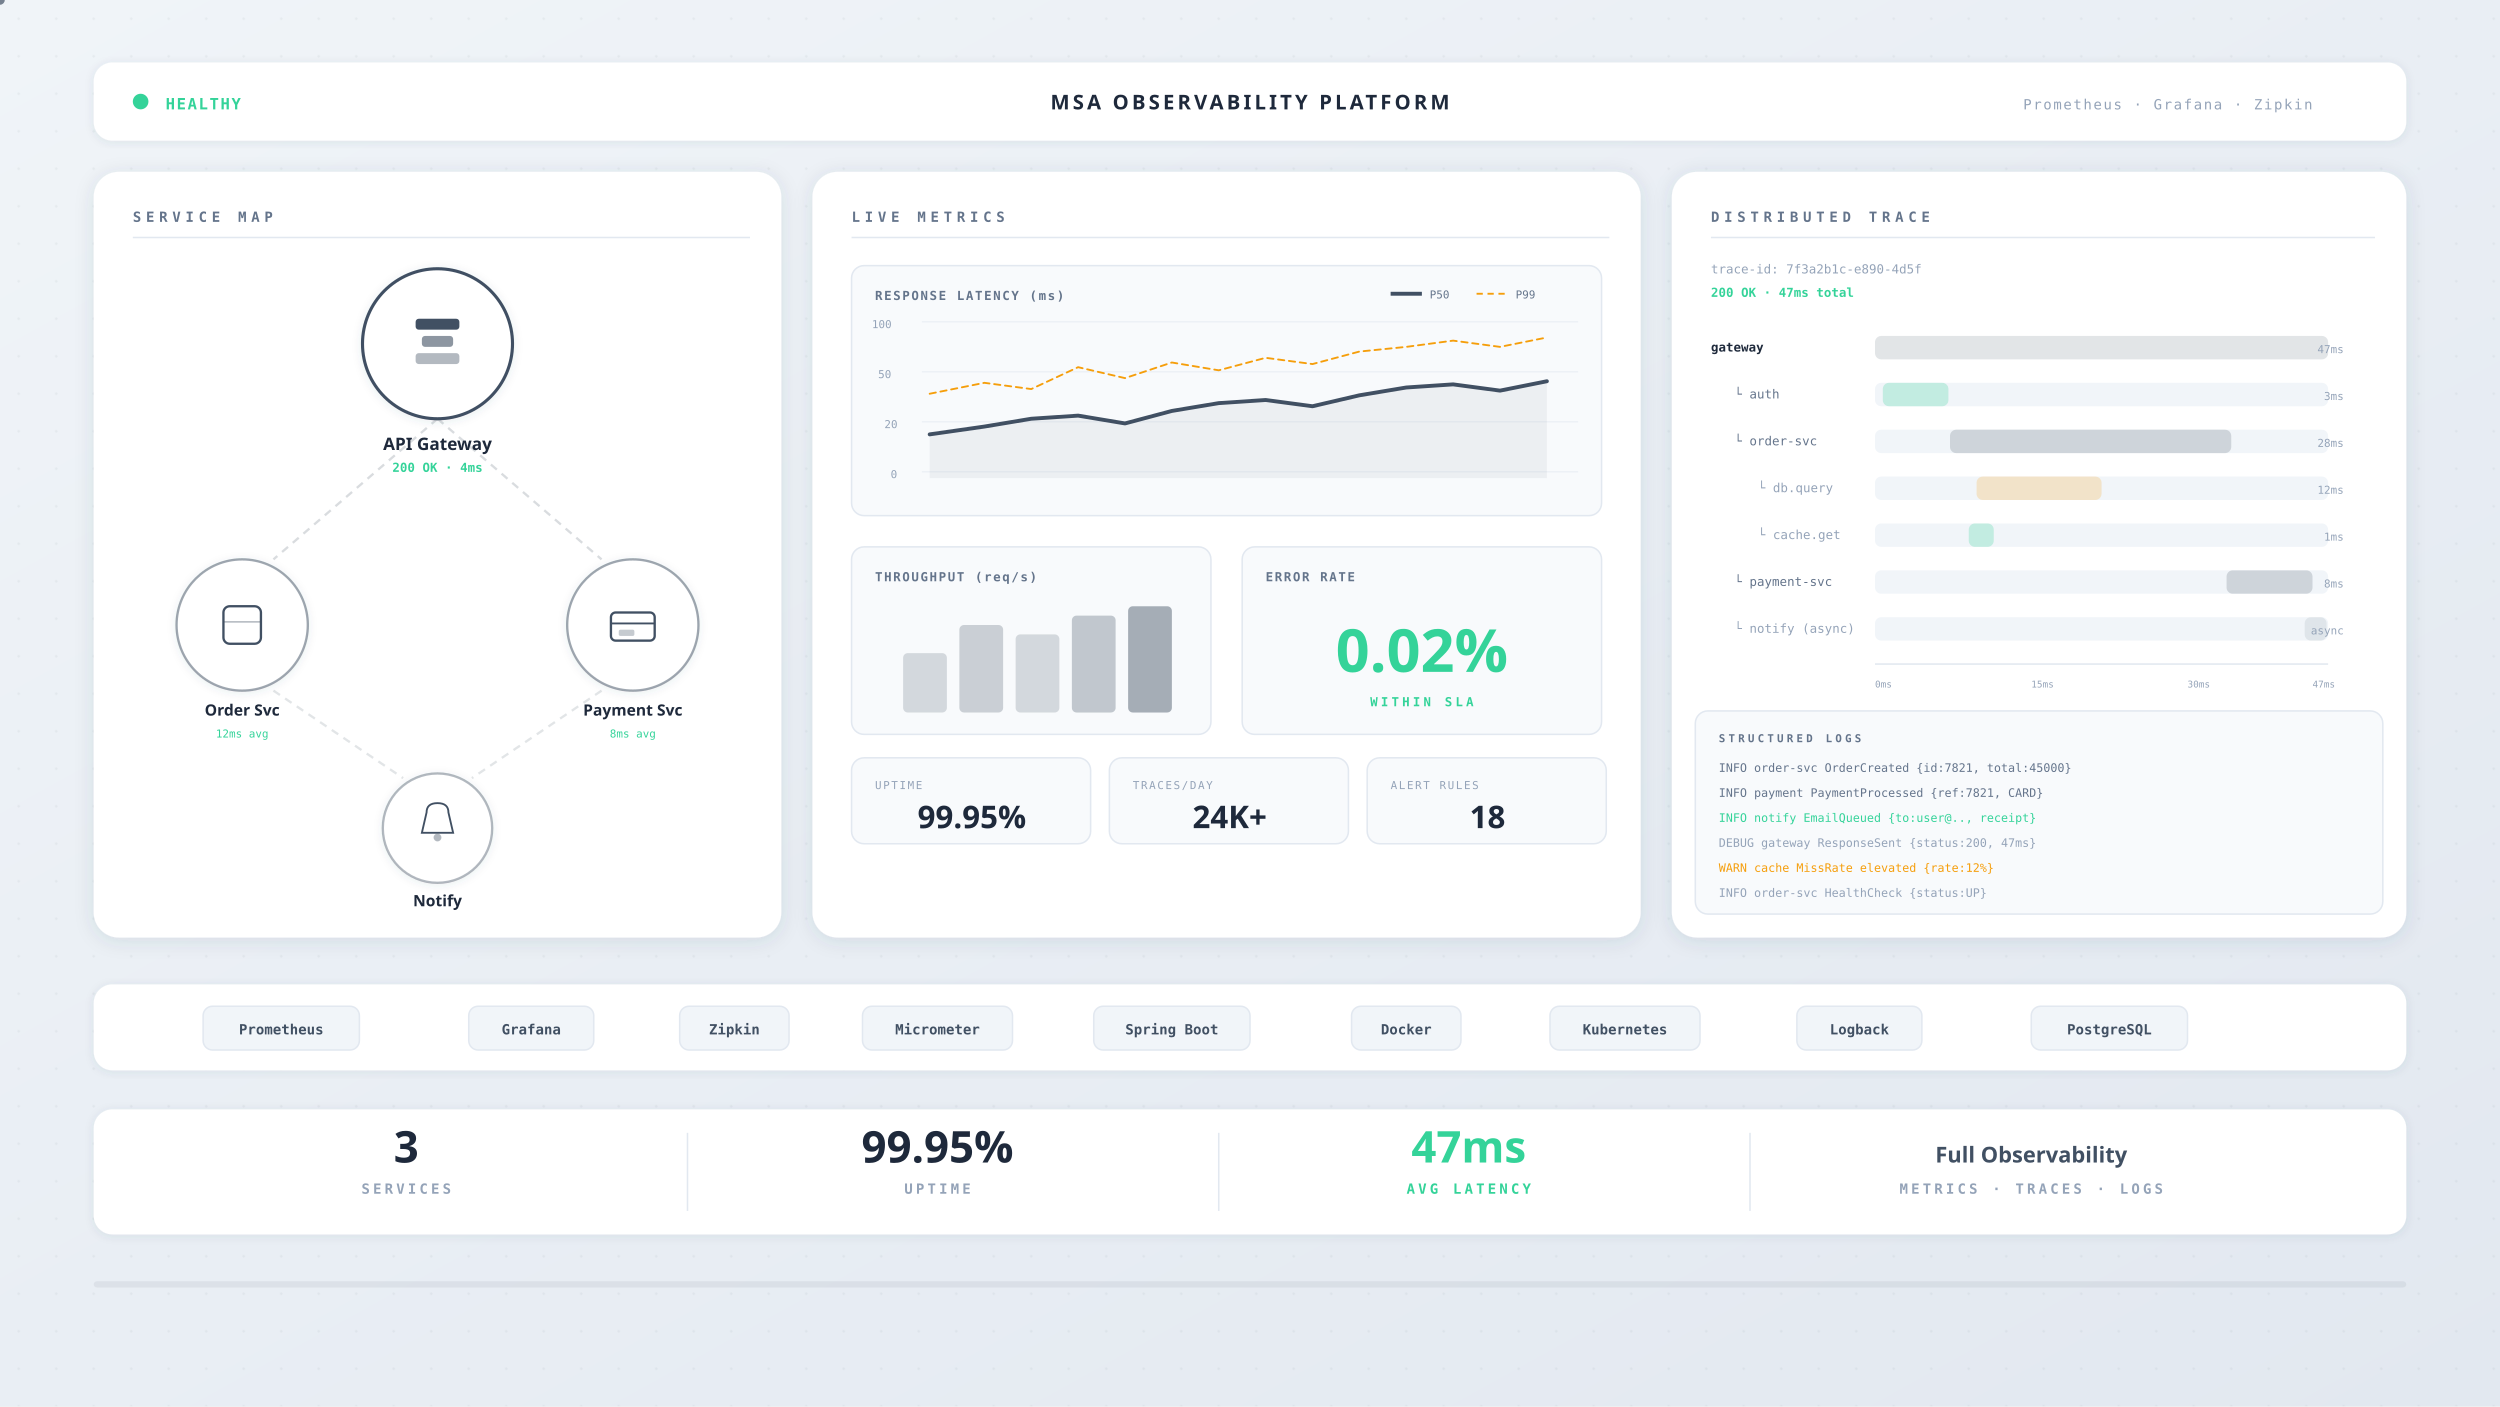
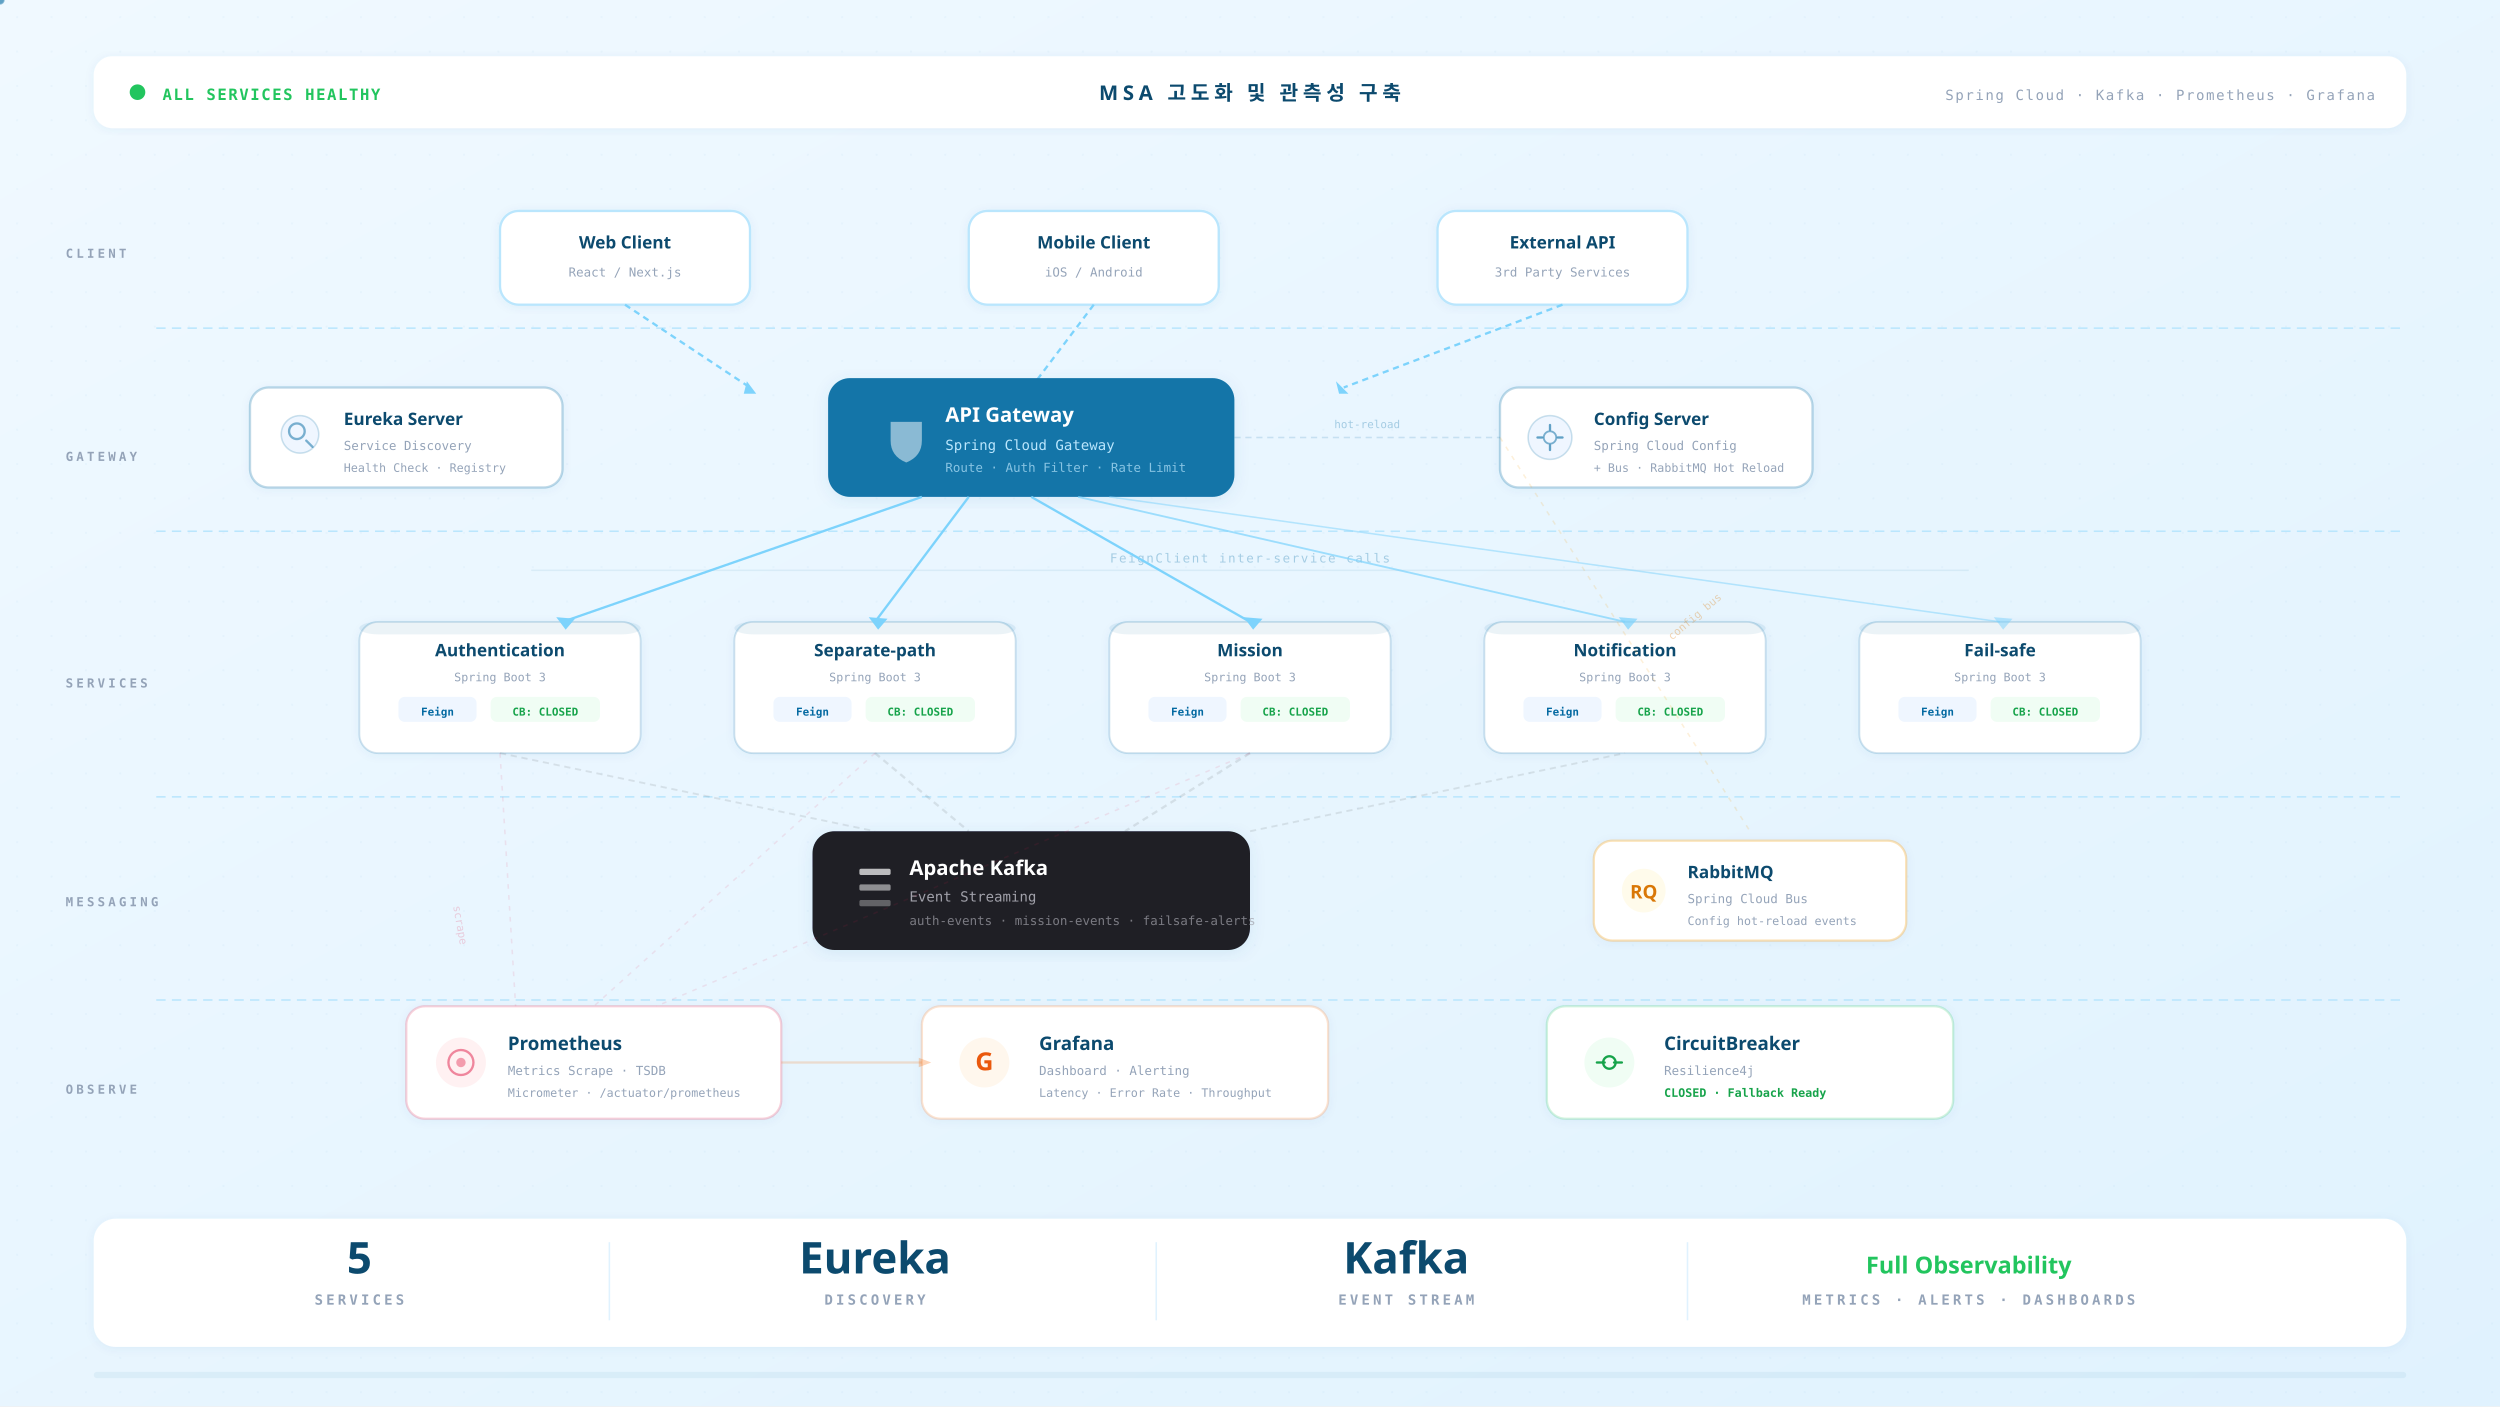
<svg xmlns="http://www.w3.org/2000/svg" width="1600" height="900" viewBox="0 0 1600 900" fill="none">
  <defs>
    <linearGradient id="bg" x1="0%" y1="0%" x2="100%" y2="100%">
-       <stop offset="0%" stop-color="#f0f4f8" />
-       <stop offset="100%" stop-color="#e2e8f0" />
+       <stop offset="0%" stop-color="#f0f9ff" />
+       <stop offset="100%" stop-color="#e0f2fe" />
    </linearGradient>
-     <filter id="shadow">
-       <feDropShadow dx="0" dy="2" stdDeviation="6" flood-color="#415063" flood-opacity="0.12" />
+     <filter id="card">
+       <feDropShadow dx="0" dy="2" stdDeviation="5" flood-color="#0369a1" flood-opacity="0.09" />
    </filter>
-     <filter id="shadowSm">
-       <feDropShadow dx="0" dy="1" stdDeviation="3" flood-color="#415063" flood-opacity="0.1" />
+     <filter id="cardSm">
+       <feDropShadow dx="0" dy="1" stdDeviation="3" flood-color="#0369a1" flood-opacity="0.07" />
    </filter>
  </defs>
  <rect width="1600" height="900" fill="url(#bg)" />
-   <pattern id="dots" width="24" height="24" patternUnits="userSpaceOnUse">
-     <circle cx="12" cy="12" r="0.8" fill="#415063" fill-opacity="0.06" />
+   <pattern id="dots" width="22" height="22" patternUnits="userSpaceOnUse">
+     <circle cx="11" cy="11" r="0.6" fill="#0369a1" fill-opacity="0.05" />
  </pattern>
  <rect width="1600" height="900" fill="url(#dots)" />
-   <rect x="60" y="40" width="1480" height="50" rx="12" fill="#ffffff" filter="url(#shadowSm)" />
-   <circle cx="90" cy="65" r="5" fill="#34d399" />
-   <text x="106" y="70" fill="#34d399" font-family="monospace" font-size="10" font-weight="600" letter-spacing="1">HEALTHY</text>
-   <text x="800" y="70" text-anchor="middle" fill="#1e293b" font-family="system-ui,sans-serif" font-size="13" font-weight="700" letter-spacing="2">MSA OBSERVABILITY PLATFORM</text>
-   <text x="1480" y="70" text-anchor="end" fill="#94a3b8" font-family="monospace" font-size="9" letter-spacing="1">Prometheus · Grafana · Zipkin</text>
-   <rect x="60" y="110" width="440" height="490" rx="16" fill="#ffffff" filter="url(#shadow)" />
-   <text x="85" y="142" fill="#64748b" font-family="monospace" font-size="9" font-weight="600" letter-spacing="3">SERVICE MAP</text>
-   <line x1="85" y1="152" x2="480" y2="152" stroke="#e2e8f0" stroke-width="1" />
-   <g transform="translate(280,220)">
-     <circle r="48" fill="#ffffff" stroke="#415063" stroke-width="2" filter="url(#shadowSm)" />
-     <rect x="-14" y="-16" width="28" height="7" rx="2" fill="#415063" />
-     <rect x="-10" y="-5" width="20" height="7" rx="2" fill="#415063" fill-opacity="0.6" />
-     <rect x="-14" y="6" width="28" height="7" rx="2" fill="#415063" fill-opacity="0.4" />
-     <text y="68" text-anchor="middle" fill="#1e293b" font-family="system-ui,sans-serif" font-size="11" font-weight="700">API Gateway</text>
-     <text y="82" text-anchor="middle" fill="#34d399" font-family="monospace" font-size="8" font-weight="600">200 OK · 4ms</text>
-   </g>
-   <g transform="translate(155,400)">
-     <circle r="42" fill="#ffffff" stroke="#415063" stroke-width="1.5" stroke-opacity="0.5" filter="url(#shadowSm)" />
-     <rect x="-12" y="-12" width="24" height="24" rx="4" fill="none" stroke="#415063" stroke-width="1.5" />
-     <line x1="-12" y1="-2" x2="12" y2="-2" stroke="#415063" stroke-width="1" stroke-opacity="0.4" />
-     <text y="58" text-anchor="middle" fill="#1e293b" font-family="system-ui,sans-serif" font-size="10" font-weight="600">Order Svc</text>
-     <text y="72" text-anchor="middle" fill="#34d399" font-family="monospace" font-size="7">12ms avg</text>
-   </g>
-   <g transform="translate(405,400)">
-     <circle r="42" fill="#ffffff" stroke="#415063" stroke-width="1.5" stroke-opacity="0.5" filter="url(#shadowSm)" />
-     <rect x="-14" y="-8" width="28" height="18" rx="3" fill="none" stroke="#415063" stroke-width="1.5" />
-     <line x1="-14" y1="-1" x2="14" y2="-1" stroke="#415063" stroke-width="1.2" />
-     <rect x="-9" y="3" width="10" height="4" rx="1" fill="#415063" fill-opacity="0.3" />
-     <text y="58" text-anchor="middle" fill="#1e293b" font-family="system-ui,sans-serif" font-size="10" font-weight="600">Payment Svc</text>
-     <text y="72" text-anchor="middle" fill="#34d399" font-family="monospace" font-size="7">8ms avg</text>
-   </g>
-   <g transform="translate(280,530)">
-     <circle r="35" fill="#ffffff" stroke="#415063" stroke-width="1.5" stroke-opacity="0.4" filter="url(#shadowSm)" />
-     <path d="M -7 -10 Q -7 -16 0 -16 Q 7 -16 7 -10 L 10 3 L -10 3 Z" fill="none" stroke="#415063" stroke-width="1.2" />
-     <circle cx="0" cy="6" r="2.5" fill="#415063" fill-opacity="0.4" />
-     <text y="50" text-anchor="middle" fill="#1e293b" font-family="system-ui,sans-serif" font-size="10" font-weight="600">Notify</text>
-   </g>
-   <line x1="280" y1="268" x2="175" y2="358" stroke="#415063" stroke-opacity="0.2" stroke-width="1.5" stroke-dasharray="5 4" />
-   <line x1="280" y1="268" x2="385" y2="358" stroke="#415063" stroke-opacity="0.2" stroke-width="1.5" stroke-dasharray="5 4" />
-   <line x1="175" y1="442" x2="258" y2="498" stroke="#415063" stroke-opacity="0.15" stroke-width="1.5" stroke-dasharray="5 4" />
-   <line x1="385" y1="442" x2="302" y2="498" stroke="#415063" stroke-opacity="0.15" stroke-width="1.5" stroke-dasharray="5 4" />
-   <circle r="3" fill="#415063" opacity="0.5">
-     <animateMotion dur="2s" repeatCount="indefinite" path="M 280 268 L 175 358" />
+   <rect x="60" y="36" width="1480" height="46" rx="12" fill="#ffffff" filter="url(#cardSm)" />
+   <circle cx="88" cy="59" r="5" fill="#22c55e" />
+   <animate attributeName="r" values="5;6;5" dur="2s" repeatCount="indefinite" />
+   <text x="104" y="64" fill="#22c55e" font-family="monospace" font-size="10" font-weight="600" letter-spacing="1">ALL SERVICES HEALTHY</text>
+   <text x="800" y="64" text-anchor="middle" fill="#0c4a6e" font-family="system-ui,sans-serif" font-size="13" font-weight="800" letter-spacing="3">MSA 고도화 및 관측성 구축</text>
+   <text x="1520" y="64" text-anchor="end" fill="#94a3b8" font-family="monospace" font-size="9" letter-spacing="1">Spring Cloud · Kafka · Prometheus · Grafana</text>
+   <text x="42" y="165" fill="#94a3b8" font-family="monospace" font-size="8" font-weight="600" letter-spacing="2" writing-mode="horizontal-tb">CLIENT</text>
+   <text x="42" y="295" fill="#94a3b8" font-family="monospace" font-size="8" font-weight="600" letter-spacing="2">GATEWAY</text>
+   <text x="42" y="440" fill="#94a3b8" font-family="monospace" font-size="8" font-weight="600" letter-spacing="2">SERVICES</text>
+   <text x="42" y="580" fill="#94a3b8" font-family="monospace" font-size="8" font-weight="600" letter-spacing="2">MESSAGING</text>
+   <text x="42" y="700" fill="#94a3b8" font-family="monospace" font-size="8" font-weight="600" letter-spacing="2">OBSERVE</text>
+   <line x1="100" y1="210" x2="1540" y2="210" stroke="#bae6fd" stroke-width="1" stroke-dasharray="6 4" />
+   <line x1="100" y1="340" x2="1540" y2="340" stroke="#bae6fd" stroke-width="1" stroke-dasharray="6 4" />
+   <line x1="100" y1="510" x2="1540" y2="510" stroke="#bae6fd" stroke-width="1" stroke-dasharray="6 4" />
+   <line x1="100" y1="640" x2="1540" y2="640" stroke="#bae6fd" stroke-width="1" stroke-dasharray="6 4" />
+   <g transform="translate(400,165)">
+     <rect x="-80" y="-30" width="160" height="60" rx="12" fill="#ffffff" stroke="#bae6fd" stroke-width="1.5" filter="url(#cardSm)" />
+     <text text-anchor="middle" y="-6" fill="#0c4a6e" font-family="system-ui,sans-serif" font-size="11" font-weight="700">Web Client</text>
+     <text text-anchor="middle" y="12" fill="#94a3b8" font-family="monospace" font-size="8">React / Next.js</text>
+   </g>
+   <g transform="translate(700,165)">
+     <rect x="-80" y="-30" width="160" height="60" rx="12" fill="#ffffff" stroke="#bae6fd" stroke-width="1.5" filter="url(#cardSm)" />
+     <text text-anchor="middle" y="-6" fill="#0c4a6e" font-family="system-ui,sans-serif" font-size="11" font-weight="700">Mobile Client</text>
+     <text text-anchor="middle" y="12" fill="#94a3b8" font-family="monospace" font-size="8">iOS / Android</text>
+   </g>
+   <g transform="translate(1000,165)">
+     <rect x="-80" y="-30" width="160" height="60" rx="12" fill="#ffffff" stroke="#bae6fd" stroke-width="1.5" filter="url(#cardSm)" />
+     <text text-anchor="middle" y="-6" fill="#0c4a6e" font-family="system-ui,sans-serif" font-size="11" font-weight="700">External API</text>
+     <text text-anchor="middle" y="12" fill="#94a3b8" font-family="monospace" font-size="8">3rd Party Services</text>
+   </g>
+   <line x1="400" y1="195" x2="480" y2="248" stroke="#7dd3fc" stroke-width="1.5" stroke-dasharray="4 3" />
+   <polygon points="478,244 484,252 476,252" fill="#7dd3fc" />
+   <line x1="700" y1="195" x2="660" y2="248" stroke="#7dd3fc" stroke-width="1.5" stroke-dasharray="4 3" />
+   <polygon points="656,244 662,252 654,252" fill="#7dd3fc" />
+   <line x1="1000" y1="195" x2="860" y2="248" stroke="#7dd3fc" stroke-width="1.5" stroke-dasharray="4 3" />
+   <polygon points="855,244 863,252 857,252" fill="#7dd3fc" />
+   <g transform="translate(660,280)">
+     <rect x="-130" y="-38" width="260" height="76" rx="14" fill="#0369a1" filter="url(#card)" />
+     <rect x="-130" y="-38" width="260" height="76" rx="14" fill="white" fill-opacity="0.08" />
+     <path d="M -90 -10 L -90 2 Q -90 12 -80 16 Q -70 12 -70 2 L -70 -10 Z" fill="white" fill-opacity="0.5" />
+     <text x="-55" y="-10" fill="#ffffff" font-family="system-ui,sans-serif" font-size="13" font-weight="800">API Gateway</text>
+     <text x="-55" y="8" fill="#bae6fd" font-family="monospace" font-size="9">Spring Cloud Gateway</text>
+     <text x="-55" y="22" fill="#bae6fd" font-family="monospace" font-size="8" fill-opacity="0.7">Route · Auth Filter · Rate Limit</text>
+   </g>
+   <g transform="translate(1060,280)">
+     <rect x="-100" y="-32" width="200" height="64" rx="12" fill="#ffffff" stroke="#0369a1" stroke-opacity="0.25" stroke-width="1.5" filter="url(#cardSm)" />
+     <circle cx="-68" cy="0" r="14" fill="#eff6ff" stroke="#0369a1" stroke-opacity="0.2" stroke-width="1" />
+     <path d="M -68 -8 L -68 -5 M -68 5 L -68 8 M -76 0 L -73 0 M -63 0 L -60 0" stroke="#0369a1" stroke-width="1.5" stroke-linecap="round" stroke-opacity="0.6" />
+     <circle cx="-68" cy="0" r="4" fill="none" stroke="#0369a1" stroke-width="1.2" stroke-opacity="0.5" />
+     <text x="-40" y="-8" fill="#0c4a6e" font-family="system-ui,sans-serif" font-size="11" font-weight="700">Config Server</text>
+     <text x="-40" y="8" fill="#94a3b8" font-family="monospace" font-size="8">Spring Cloud Config</text>
+     <text x="-40" y="22" fill="#94a3b8" font-family="monospace" font-size="7.5">+ Bus · RabbitMQ Hot Reload</text>
+   </g>
+   <g transform="translate(260,280)">
+     <rect x="-100" y="-32" width="200" height="64" rx="12" fill="#ffffff" stroke="#0369a1" stroke-opacity="0.25" stroke-width="1.5" filter="url(#cardSm)" />
+     <circle cx="-68" cy="-2" r="12" fill="#eff6ff" stroke="#0369a1" stroke-opacity="0.2" stroke-width="1" />
+     <circle cx="-70" cy="-4" r="5" fill="none" stroke="#0369a1" stroke-opacity="0.5" stroke-width="1.5" />
+     <line x1="-64" y1="2" x2="-60" y2="6" stroke="#0369a1" stroke-opacity="0.5" stroke-width="1.5" stroke-linecap="round" />
+     <text x="-40" y="-8" fill="#0c4a6e" font-family="system-ui,sans-serif" font-size="11" font-weight="700">Eureka Server</text>
+     <text x="-40" y="8" fill="#94a3b8" font-family="monospace" font-size="8">Service Discovery</text>
+     <text x="-40" y="22" fill="#94a3b8" font-family="monospace" font-size="7.5">Health Check · Registry</text>
+   </g>
+   <line x1="790" y1="280" x2="960" y2="280" stroke="#0369a1" stroke-opacity="0.15" stroke-width="1" stroke-dasharray="4 3" />
+   <text x="875" y="274" text-anchor="middle" fill="#0369a1" fill-opacity="0.3" font-family="monospace" font-size="7">hot-reload</text>
+   <text x="800" y="360" text-anchor="middle" fill="#0369a1" fill-opacity="0.3" font-family="monospace" font-size="8" letter-spacing="1">FeignClient inter-service calls</text>
+   <line x1="340" y1="365" x2="1260" y2="365" stroke="#0369a1" stroke-opacity="0.08" stroke-width="1" />
+   <g transform="translate(320,440)">
+     <rect x="-90" y="-42" width="180" height="84" rx="12" fill="#ffffff" stroke="#0369a1" stroke-opacity="0.18" stroke-width="1.2" filter="url(#cardSm)" />
+     <rect x="-90" y="-42" width="180" height="8" rx="12" fill="#0369a1" fill-opacity="0.08" />
+     <text text-anchor="middle" y="-20" fill="#0c4a6e" font-family="system-ui,sans-serif" font-size="11" font-weight="700">Authentication</text>
+     <text text-anchor="middle" y="-4" fill="#94a3b8" font-family="monospace" font-size="7.5">Spring Boot 3</text>
+     <rect x="-65" y="6" width="50" height="16" rx="4" fill="#eff6ff" />
+     <text x="-40" y="18" text-anchor="middle" fill="#0369a1" font-family="monospace" font-size="7" font-weight="600">Feign</text>
+     <rect x="-6" y="6" width="70" height="16" rx="4" fill="#f0fdf4" />
+     <text x="29" y="18" text-anchor="middle" fill="#16a34a" font-family="monospace" font-size="7" font-weight="600">CB: CLOSED</text>
+   </g>
+   <g transform="translate(560,440)">
+     <rect x="-90" y="-42" width="180" height="84" rx="12" fill="#ffffff" stroke="#0369a1" stroke-opacity="0.18" stroke-width="1.2" filter="url(#cardSm)" />
+     <rect x="-90" y="-42" width="180" height="8" rx="12" fill="#0369a1" fill-opacity="0.08" />
+     <text text-anchor="middle" y="-20" fill="#0c4a6e" font-family="system-ui,sans-serif" font-size="11" font-weight="700">Separate-path</text>
+     <text text-anchor="middle" y="-4" fill="#94a3b8" font-family="monospace" font-size="7.5">Spring Boot 3</text>
+     <rect x="-65" y="6" width="50" height="16" rx="4" fill="#eff6ff" />
+     <text x="-40" y="18" text-anchor="middle" fill="#0369a1" font-family="monospace" font-size="7" font-weight="600">Feign</text>
+     <rect x="-6" y="6" width="70" height="16" rx="4" fill="#f0fdf4" />
+     <text x="29" y="18" text-anchor="middle" fill="#16a34a" font-family="monospace" font-size="7" font-weight="600">CB: CLOSED</text>
+   </g>
+   <g transform="translate(800,440)">
+     <rect x="-90" y="-42" width="180" height="84" rx="12" fill="#ffffff" stroke="#0369a1" stroke-opacity="0.18" stroke-width="1.2" filter="url(#cardSm)" />
+     <rect x="-90" y="-42" width="180" height="8" rx="12" fill="#0369a1" fill-opacity="0.08" />
+     <text text-anchor="middle" y="-20" fill="#0c4a6e" font-family="system-ui,sans-serif" font-size="11" font-weight="700">Mission</text>
+     <text text-anchor="middle" y="-4" fill="#94a3b8" font-family="monospace" font-size="7.5">Spring Boot 3</text>
+     <rect x="-65" y="6" width="50" height="16" rx="4" fill="#eff6ff" />
+     <text x="-40" y="18" text-anchor="middle" fill="#0369a1" font-family="monospace" font-size="7" font-weight="600">Feign</text>
+     <rect x="-6" y="6" width="70" height="16" rx="4" fill="#f0fdf4" />
+     <text x="29" y="18" text-anchor="middle" fill="#16a34a" font-family="monospace" font-size="7" font-weight="600">CB: CLOSED</text>
+   </g>
+   <g transform="translate(1040,440)">
+     <rect x="-90" y="-42" width="180" height="84" rx="12" fill="#ffffff" stroke="#0369a1" stroke-opacity="0.18" stroke-width="1.2" filter="url(#cardSm)" />
+     <rect x="-90" y="-42" width="180" height="8" rx="12" fill="#0369a1" fill-opacity="0.08" />
+     <text text-anchor="middle" y="-20" fill="#0c4a6e" font-family="system-ui,sans-serif" font-size="11" font-weight="700">Notification</text>
+     <text text-anchor="middle" y="-4" fill="#94a3b8" font-family="monospace" font-size="7.5">Spring Boot 3</text>
+     <rect x="-65" y="6" width="50" height="16" rx="4" fill="#eff6ff" />
+     <text x="-40" y="18" text-anchor="middle" fill="#0369a1" font-family="monospace" font-size="7" font-weight="600">Feign</text>
+     <rect x="-6" y="6" width="70" height="16" rx="4" fill="#f0fdf4" />
+     <text x="29" y="18" text-anchor="middle" fill="#16a34a" font-family="monospace" font-size="7" font-weight="600">CB: CLOSED</text>
+   </g>
+   <g transform="translate(1280,440)">
+     <rect x="-90" y="-42" width="180" height="84" rx="12" fill="#ffffff" stroke="#0369a1" stroke-opacity="0.18" stroke-width="1.2" filter="url(#cardSm)" />
+     <rect x="-90" y="-42" width="180" height="8" rx="12" fill="#0369a1" fill-opacity="0.08" />
+     <text text-anchor="middle" y="-20" fill="#0c4a6e" font-family="system-ui,sans-serif" font-size="11" font-weight="700">Fail-safe</text>
+     <text text-anchor="middle" y="-4" fill="#94a3b8" font-family="monospace" font-size="7.5">Spring Boot 3</text>
+     <rect x="-65" y="6" width="50" height="16" rx="4" fill="#eff6ff" />
+     <text x="-40" y="18" text-anchor="middle" fill="#0369a1" font-family="monospace" font-size="7" font-weight="600">Feign</text>
+     <rect x="-6" y="6" width="70" height="16" rx="4" fill="#f0fdf4" />
+     <text x="29" y="18" text-anchor="middle" fill="#16a34a" font-family="monospace" font-size="7" font-weight="600">CB: CLOSED</text>
+   </g>
+   <line x1="590" y1="318" x2="360" y2="398" stroke="#7dd3fc" stroke-width="1.5" />
+   <polygon points="356,395 362,403 368,396" fill="#7dd3fc" />
+   <line x1="620" y1="318" x2="560" y2="398" stroke="#7dd3fc" stroke-width="1.5" />
+   <polygon points="556,395 562,403 568,396" fill="#7dd3fc" />
+   <line x1="660" y1="318" x2="800" y2="398" stroke="#7dd3fc" stroke-width="1.5" />
+   <polygon points="796,395 802,403 808,396" fill="#7dd3fc" />
+   <line x1="690" y1="318" x2="1040" y2="398" stroke="#7dd3fc" stroke-width="1.2" stroke-opacity="0.7" />
+   <polygon points="1036,395 1042,403 1048,396" fill="#7dd3fc" fill-opacity="0.7" />
+   <line x1="710" y1="318" x2="1280" y2="398" stroke="#7dd3fc" stroke-width="1" stroke-opacity="0.5" />
+   <polygon points="1276,395 1282,403 1288,396" fill="#7dd3fc" fill-opacity="0.5" />
+   <circle r="3" fill="#0369a1" opacity="0.4">
+     <animateMotion dur="1.8s" repeatCount="indefinite" path="M 620 318 L 560 398" />
  </circle>
-   <circle r="3" fill="#415063" opacity="0.4">
-     <animateMotion dur="2.2s" repeatCount="indefinite" path="M 280 268 L 385 358" />
+   <circle r="2.5" fill="#0369a1" opacity="0.35">
+     <animateMotion dur="2s" repeatCount="indefinite" path="M 660 318 L 800 398" />
  </circle>
-   <rect x="520" y="110" width="530" height="490" rx="16" fill="#ffffff" filter="url(#shadow)" />
-   <text x="545" y="142" fill="#64748b" font-family="monospace" font-size="9" font-weight="600" letter-spacing="3">LIVE METRICS</text>
-   <line x1="545" y1="152" x2="1030" y2="152" stroke="#e2e8f0" stroke-width="1" />
-   <rect x="545" y="170" width="480" height="160" rx="8" fill="#f8fafc" stroke="#e2e8f0" stroke-width="1" />
-   <text x="560" y="192" fill="#64748b" font-family="monospace" font-size="8" font-weight="600" letter-spacing="1">RESPONSE LATENCY (ms)</text>
-   <text x="558" y="210" fill="#94a3b8" font-family="monospace" font-size="7">100</text>
-   <text x="562" y="242" fill="#94a3b8" font-family="monospace" font-size="7">50</text>
-   <text x="566" y="274" fill="#94a3b8" font-family="monospace" font-size="7">20</text>
-   <text x="570" y="306" fill="#94a3b8" font-family="monospace" font-size="7">0</text>
-   <line x1="590" y1="206" x2="1010" y2="206" stroke="#e2e8f0" stroke-width="0.5" />
-   <line x1="590" y1="238" x2="1010" y2="238" stroke="#e2e8f0" stroke-width="0.5" />
-   <line x1="590" y1="270" x2="1010" y2="270" stroke="#e2e8f0" stroke-width="0.5" />
-   <line x1="590" y1="302" x2="1010" y2="302" stroke="#e2e8f0" stroke-width="0.5" />
-   <path d="M 595 278 L 630 273 L 660 268 L 690 266 L 720 271 L 750 263 L 780 258 L 810 256 L 840 260 L 870 253 L 900 248 L 930 246 L 960 250 L 990 244" fill="none" stroke="#415063" stroke-width="2.5" stroke-linecap="round" stroke-linejoin="round" />
-   <path d="M 595 278 L 630 273 L 660 268 L 690 266 L 720 271 L 750 263 L 780 258 L 810 256 L 840 260 L 870 253 L 900 248 L 930 246 L 960 250 L 990 244 L 990 306 L 595 306 Z" fill="#415063" fill-opacity="0.06" />
-   <path d="M 595 252 L 630 245 L 660 249 L 690 235 L 720 242 L 750 232 L 780 237 L 810 229 L 840 233 L 870 225 L 900 222 L 930 218 L 960 222 L 990 216" fill="none" stroke="#f59e0b" stroke-width="1.2" stroke-dasharray="4 3" stroke-linecap="round" />
-   <line x1="890" y1="188" x2="910" y2="188" stroke="#415063" stroke-width="2.5" />
-   <text x="915" y="191" fill="#64748b" font-family="monospace" font-size="7">P50</text>
-   <line x1="945" y1="188" x2="965" y2="188" stroke="#f59e0b" stroke-width="1.2" stroke-dasharray="4 3" />
-   <text x="970" y="191" fill="#64748b" font-family="monospace" font-size="7">P99</text>
-   <rect x="545" y="350" width="230" height="120" rx="8" fill="#f8fafc" stroke="#e2e8f0" stroke-width="1" />
-   <text x="560" y="372" fill="#64748b" font-family="monospace" font-size="8" font-weight="600" letter-spacing="1">THROUGHPUT (req/s)</text>
-   <rect x="578" y="418" width="28" height="38" rx="3" fill="#415063" fill-opacity="0.2" />
-   <rect x="614" y="400" width="28" height="56" rx="3" fill="#415063" fill-opacity="0.25" />
-   <rect x="650" y="406" width="28" height="50" rx="3" fill="#415063" fill-opacity="0.2" />
-   <rect x="686" y="394" width="28" height="62" rx="3" fill="#415063" fill-opacity="0.3" />
-   <rect x="722" y="388" width="28" height="68" rx="3" fill="#415063" fill-opacity="0.45" />
-   <rect x="795" y="350" width="230" height="120" rx="8" fill="#f8fafc" stroke="#e2e8f0" stroke-width="1" />
-   <text x="810" y="372" fill="#64748b" font-family="monospace" font-size="8" font-weight="600" letter-spacing="1">ERROR RATE</text>
-   <text x="910" y="430" text-anchor="middle" fill="#34d399" font-family="system-ui,sans-serif" font-size="38" font-weight="800">0.02%</text>
-   <text x="910" y="452" text-anchor="middle" fill="#34d399" font-family="monospace" font-size="8" font-weight="600" letter-spacing="2">WITHIN SLA</text>
-   <rect x="545" y="485" width="153" height="55" rx="8" fill="#f8fafc" stroke="#e2e8f0" stroke-width="1" />
-   <text x="560" y="505" fill="#94a3b8" font-family="monospace" font-size="7" letter-spacing="1">UPTIME</text>
-   <text x="622" y="530" text-anchor="middle" fill="#1e293b" font-family="system-ui,sans-serif" font-size="20" font-weight="800">99.95%</text>
-   <rect x="710" y="485" width="153" height="55" rx="8" fill="#f8fafc" stroke="#e2e8f0" stroke-width="1" />
-   <text x="725" y="505" fill="#94a3b8" font-family="monospace" font-size="7" letter-spacing="1">TRACES/DAY</text>
-   <text x="787" y="530" text-anchor="middle" fill="#1e293b" font-family="system-ui,sans-serif" font-size="20" font-weight="800">24K+</text>
-   <rect x="875" y="485" width="153" height="55" rx="8" fill="#f8fafc" stroke="#e2e8f0" stroke-width="1" />
-   <text x="890" y="505" fill="#94a3b8" font-family="monospace" font-size="7" letter-spacing="1">ALERT RULES</text>
-   <text x="952" y="530" text-anchor="middle" fill="#1e293b" font-family="system-ui,sans-serif" font-size="20" font-weight="800">18</text>
-   <rect x="1070" y="110" width="470" height="490" rx="16" fill="#ffffff" filter="url(#shadow)" />
-   <text x="1095" y="142" fill="#64748b" font-family="monospace" font-size="9" font-weight="600" letter-spacing="3">DISTRIBUTED TRACE</text>
-   <line x1="1095" y1="152" x2="1520" y2="152" stroke="#e2e8f0" stroke-width="1" />
-   <text x="1095" y="175" fill="#94a3b8" font-family="monospace" font-size="8">trace-id: 7f3a2b1c-e890-4d5f</text>
-   <text x="1095" y="190" fill="#34d399" font-family="monospace" font-size="8" font-weight="600">200 OK · 47ms total</text>
-   <text x="1095" y="225" fill="#1e293b" font-family="monospace" font-size="8" font-weight="600">gateway</text>
-   <rect x="1200" y="215" width="290" height="15" rx="4" fill="#415063" fill-opacity="0.15" />
-   <text x="1500" y="226" text-anchor="end" fill="#94a3b8" font-family="monospace" font-size="7">47ms</text>
-   <text x="1110" y="255" fill="#64748b" font-family="monospace" font-size="8">└ auth</text>
-   <rect x="1200" y="245" width="290" height="15" rx="4" fill="#f1f5f9" />
-   <rect x="1205" y="245" width="42" height="15" rx="4" fill="#34d399" fill-opacity="0.25" />
-   <text x="1500" y="256" text-anchor="end" fill="#94a3b8" font-family="monospace" font-size="7">3ms</text>
-   <text x="1110" y="285" fill="#64748b" font-family="monospace" font-size="8">└ order-svc</text>
-   <rect x="1200" y="275" width="290" height="15" rx="4" fill="#f1f5f9" />
-   <rect x="1248" y="275" width="180" height="15" rx="4" fill="#415063" fill-opacity="0.2" />
-   <text x="1500" y="286" text-anchor="end" fill="#94a3b8" font-family="monospace" font-size="7">28ms</text>
-   <text x="1125" y="315" fill="#94a3b8" font-family="monospace" font-size="8">└ db.query</text>
-   <rect x="1200" y="305" width="290" height="15" rx="4" fill="#f1f5f9" />
-   <rect x="1265" y="305" width="80" height="15" rx="4" fill="#f59e0b" fill-opacity="0.2" />
-   <text x="1500" y="316" text-anchor="end" fill="#94a3b8" font-family="monospace" font-size="7">12ms</text>
-   <text x="1125" y="345" fill="#94a3b8" font-family="monospace" font-size="8">└ cache.get</text>
-   <rect x="1200" y="335" width="290" height="15" rx="4" fill="#f1f5f9" />
-   <rect x="1260" y="335" width="16" height="15" rx="4" fill="#34d399" fill-opacity="0.25" />
-   <text x="1500" y="346" text-anchor="end" fill="#94a3b8" font-family="monospace" font-size="7">1ms</text>
-   <text x="1110" y="375" fill="#64748b" font-family="monospace" font-size="8">└ payment-svc</text>
-   <rect x="1200" y="365" width="290" height="15" rx="4" fill="#f1f5f9" />
-   <rect x="1425" y="365" width="55" height="15" rx="4" fill="#415063" fill-opacity="0.2" />
-   <text x="1500" y="376" text-anchor="end" fill="#94a3b8" font-family="monospace" font-size="7">8ms</text>
-   <text x="1110" y="405" fill="#94a3b8" font-family="monospace" font-size="8">└ notify (async)</text>
-   <rect x="1200" y="395" width="290" height="15" rx="4" fill="#f1f5f9" />
-   <rect x="1475" y="395" width="14" height="15" rx="4" fill="#415063" fill-opacity="0.1" />
-   <text x="1500" y="406" text-anchor="end" fill="#94a3b8" font-family="monospace" font-size="7">async</text>
-   <line x1="1200" y1="425" x2="1490" y2="425" stroke="#e2e8f0" stroke-width="1" />
-   <text x="1200" y="440" fill="#94a3b8" font-family="monospace" font-size="6">0ms</text>
-   <text x="1300" y="440" fill="#94a3b8" font-family="monospace" font-size="6">15ms</text>
-   <text x="1400" y="440" fill="#94a3b8" font-family="monospace" font-size="6">30ms</text>
-   <text x="1480" y="440" fill="#94a3b8" font-family="monospace" font-size="6">47ms</text>
-   <rect x="1085" y="455" width="440" height="130" rx="8" fill="#f8fafc" stroke="#e2e8f0" stroke-width="1" />
-   <text x="1100" y="475" fill="#64748b" font-family="monospace" font-size="7" font-weight="600" letter-spacing="2">STRUCTURED LOGS</text>
-   <text x="1100" y="494" fill="#64748b" font-family="monospace" font-size="7.5">INFO  order-svc  OrderCreated {id:7821, total:45000}</text>
-   <text x="1100" y="510" fill="#64748b" font-family="monospace" font-size="7.5">INFO  payment   PaymentProcessed {ref:7821, CARD}</text>
-   <text x="1100" y="526" fill="#34d399" font-family="monospace" font-size="7.5">INFO  notify    EmailQueued {to:user@.., receipt}</text>
-   <text x="1100" y="542" fill="#94a3b8" font-family="monospace" font-size="7.5">DEBUG gateway   ResponseSent {status:200, 47ms}</text>
-   <text x="1100" y="558" fill="#f59e0b" font-family="monospace" font-size="7.5">WARN  cache     MissRate elevated {rate:12%}</text>
-   <text x="1100" y="574" fill="#94a3b8" font-family="monospace" font-size="7.5">INFO  order-svc  HealthCheck {status:UP}</text>
-   <rect x="60" y="630" width="1480" height="55" rx="12" fill="#ffffff" filter="url(#shadowSm)" />
-   <g transform="translate(180,658)">
-     <rect x="-50" y="-14" width="100" height="28" rx="6" fill="#f1f5f9" stroke="#e2e8f0" stroke-width="1" />
-     <text text-anchor="middle" y="4" fill="#415063" font-family="monospace" font-size="9" font-weight="600">Prometheus</text>
-   </g>
-   <g transform="translate(340,658)">
-     <rect x="-40" y="-14" width="80" height="28" rx="6" fill="#f1f5f9" stroke="#e2e8f0" stroke-width="1" />
-     <text text-anchor="middle" y="4" fill="#415063" font-family="monospace" font-size="9" font-weight="600">Grafana</text>
-   </g>
-   <g transform="translate(470,658)">
-     <rect x="-35" y="-14" width="70" height="28" rx="6" fill="#f1f5f9" stroke="#e2e8f0" stroke-width="1" />
-     <text text-anchor="middle" y="4" fill="#415063" font-family="monospace" font-size="9" font-weight="600">Zipkin</text>
-   </g>
-   <g transform="translate(600,658)">
-     <rect x="-48" y="-14" width="96" height="28" rx="6" fill="#f1f5f9" stroke="#e2e8f0" stroke-width="1" />
-     <text text-anchor="middle" y="4" fill="#415063" font-family="monospace" font-size="9" font-weight="600">Micrometer</text>
-   </g>
-   <g transform="translate(750,658)">
-     <rect x="-50" y="-14" width="100" height="28" rx="6" fill="#f1f5f9" stroke="#e2e8f0" stroke-width="1" />
-     <text text-anchor="middle" y="4" fill="#415063" font-family="monospace" font-size="9" font-weight="600">Spring Boot</text>
-   </g>
-   <g transform="translate(900,658)">
-     <rect x="-35" y="-14" width="70" height="28" rx="6" fill="#f1f5f9" stroke="#e2e8f0" stroke-width="1" />
-     <text text-anchor="middle" y="4" fill="#415063" font-family="monospace" font-size="9" font-weight="600">Docker</text>
-   </g>
-   <g transform="translate(1040,658)">
-     <rect x="-48" y="-14" width="96" height="28" rx="6" fill="#f1f5f9" stroke="#e2e8f0" stroke-width="1" />
-     <text text-anchor="middle" y="4" fill="#415063" font-family="monospace" font-size="9" font-weight="600">Kubernetes</text>
-   </g>
-   <g transform="translate(1190,658)">
-     <rect x="-40" y="-14" width="80" height="28" rx="6" fill="#f1f5f9" stroke="#e2e8f0" stroke-width="1" />
-     <text text-anchor="middle" y="4" fill="#415063" font-family="monospace" font-size="9" font-weight="600">Logback</text>
-   </g>
-   <g transform="translate(1350,658)">
-     <rect x="-50" y="-14" width="100" height="28" rx="6" fill="#f1f5f9" stroke="#e2e8f0" stroke-width="1" />
-     <text text-anchor="middle" y="4" fill="#415063" font-family="monospace" font-size="9" font-weight="600">PostgreSQL</text>
-   </g>
-   <rect x="60" y="710" width="1480" height="80" rx="12" fill="#ffffff" filter="url(#shadowSm)" />
-   <g transform="translate(260,750)">
-     <text text-anchor="middle" y="-6" fill="#1e293b" font-family="system-ui,sans-serif" font-size="28" font-weight="800">3</text>
+   <g transform="translate(660,570)">
+     <rect x="-140" y="-38" width="280" height="76" rx="14" fill="#18181b" filter="url(#card)" />
+     <rect x="-140" y="-38" width="280" height="76" rx="14" fill="white" fill-opacity="0.04" />
+     <rect x="-110" y="-14" width="20" height="4" rx="1" fill="white" fill-opacity="0.7" />
+     <rect x="-110" y="-4" width="20" height="4" rx="1" fill="white" fill-opacity="0.5" />
+     <rect x="-110" y="6" width="20" height="4" rx="1" fill="white" fill-opacity="0.3" />
+     <text x="-78" y="-10" fill="#ffffff" font-family="system-ui,sans-serif" font-size="13" font-weight="800">Apache Kafka</text>
+     <text x="-78" y="7" fill="#a1a1aa" font-family="monospace" font-size="9">Event Streaming</text>
+     <text x="-78" y="22" fill="#a1a1aa" font-family="monospace" font-size="8" fill-opacity="0.7">auth-events · mission-events · failsafe-alerts</text>
+   </g>
+   <g transform="translate(1120,570)">
+     <rect x="-100" y="-32" width="200" height="64" rx="12" fill="#ffffff" stroke="#f59e0b" stroke-opacity="0.3" stroke-width="1.5" filter="url(#cardSm)" />
+     <circle cx="-68" cy="0" r="14" fill="#fffbeb" />
+     <text x="-68" y="5" text-anchor="middle" fill="#d97706" font-family="system-ui,sans-serif" font-size="12" font-weight="800">RQ</text>
+     <text x="-40" y="-8" fill="#0c4a6e" font-family="system-ui,sans-serif" font-size="11" font-weight="700">RabbitMQ</text>
+     <text x="-40" y="8" fill="#94a3b8" font-family="monospace" font-size="8">Spring Cloud Bus</text>
+     <text x="-40" y="22" fill="#94a3b8" font-family="monospace" font-size="7.5">Config hot-reload events</text>
+   </g>
+   <line x1="560" y1="482" x2="620" y2="532" stroke="#18181b" stroke-opacity="0.1" stroke-width="1.5" stroke-dasharray="4 3" />
+   <line x1="800" y1="482" x2="720" y2="532" stroke="#18181b" stroke-opacity="0.1" stroke-width="1.5" stroke-dasharray="4 3" />
+   <line x1="320" y1="482" x2="560" y2="532" stroke="#18181b" stroke-opacity="0.1" stroke-width="1.2" stroke-dasharray="4 3" />
+   <line x1="800" y1="532" x2="1040" y2="482" stroke="#18181b" stroke-opacity="0.1" stroke-width="1.2" stroke-dasharray="4 3" />
+   <line x1="960" y1="280" x2="1120" y2="532" stroke="#f59e0b" stroke-opacity="0.15" stroke-width="1" stroke-dasharray="3 4" />
+   <text x="1070" y="410" fill="#d97706" fill-opacity="0.3" font-family="monospace" font-size="7" transform="rotate(-40,1070,410)">config bus</text>
+   <g transform="translate(380,680)">
+     <rect x="-120" y="-36" width="240" height="72" rx="12" fill="#ffffff" stroke="#e11d48" stroke-opacity="0.2" stroke-width="1.5" filter="url(#cardSm)" />
+     <circle cx="-85" cy="0" r="16" fill="#fff1f2" />
+     <circle cx="-85" cy="0" r="8" fill="none" stroke="#e11d48" stroke-opacity="0.5" stroke-width="1.5" />
+     <circle cx="-85" cy="0" r="3" fill="#e11d48" fill-opacity="0.4" />
+     <text x="-55" y="-8" fill="#0c4a6e" font-family="system-ui,sans-serif" font-size="12" font-weight="700">Prometheus</text>
+     <text x="-55" y="8" fill="#94a3b8" font-family="monospace" font-size="8">Metrics Scrape · TSDB</text>
+     <text x="-55" y="22" fill="#94a3b8" font-family="monospace" font-size="7.5">Micrometer · /actuator/prometheus</text>
+   </g>
+   <g transform="translate(720,680)">
+     <rect x="-130" y="-36" width="260" height="72" rx="12" fill="#ffffff" stroke="#f97316" stroke-opacity="0.2" stroke-width="1.5" filter="url(#cardSm)" />
+     <circle cx="-90" cy="0" r="16" fill="#fff7ed" />
+     <text x="-90" y="5" text-anchor="middle" fill="#ea580c" font-family="system-ui,sans-serif" font-size="16" font-weight="900">G</text>
+     <text x="-55" y="-8" fill="#0c4a6e" font-family="system-ui,sans-serif" font-size="12" font-weight="700">Grafana</text>
+     <text x="-55" y="8" fill="#94a3b8" font-family="monospace" font-size="8">Dashboard · Alerting</text>
+     <text x="-55" y="22" fill="#94a3b8" font-family="monospace" font-size="7.5">Latency · Error Rate · Throughput</text>
+   </g>
+   <g transform="translate(1120,680)">
+     <rect x="-130" y="-36" width="260" height="72" rx="12" fill="#ffffff" stroke="#22c55e" stroke-opacity="0.2" stroke-width="1.5" filter="url(#cardSm)" />
+     <circle cx="-90" cy="0" r="16" fill="#f0fdf4" />
+     <path d="M -98 0 L -93 0 M -87 0 L -82 0" stroke="#16a34a" stroke-width="1.5" stroke-linecap="round" />
+     <circle cx="-90" cy="0" r="4" fill="none" stroke="#16a34a" stroke-width="1.5" />
+     <text x="-55" y="-8" fill="#0c4a6e" font-family="system-ui,sans-serif" font-size="12" font-weight="700">CircuitBreaker</text>
+     <text x="-55" y="8" fill="#94a3b8" font-family="monospace" font-size="8">Resilience4j</text>
+     <text x="-55" y="22" fill="#16a34a" font-family="monospace" font-size="7.5" font-weight="600">CLOSED · Fallback Ready</text>
+   </g>
+   <line x1="320" y1="482" x2="330" y2="644" stroke="#e11d48" stroke-opacity="0.1" stroke-width="1" stroke-dasharray="3 4" />
+   <line x1="560" y1="482" x2="380" y2="644" stroke="#e11d48" stroke-opacity="0.1" stroke-width="1" stroke-dasharray="3 4" />
+   <line x1="800" y1="482" x2="420" y2="644" stroke="#e11d48" stroke-opacity="0.1" stroke-width="1" stroke-dasharray="3 4" />
+   <text x="290" y="580" fill="#e11d48" fill-opacity="0.2" font-family="monospace" font-size="7" transform="rotate(80,290,580)">scrape</text>
+   <line x1="500" y1="680" x2="590" y2="680" stroke="#f97316" stroke-opacity="0.2" stroke-width="1.5" />
+   <polygon points="588,677 596,680 588,683" fill="#f97316" fill-opacity="0.3" />
+   <rect x="60" y="780" width="1480" height="82" rx="14" fill="#ffffff" filter="url(#cardSm)" />
+   <g transform="translate(230,821)">
+     <text text-anchor="middle" y="-6" fill="#0c4a6e" font-family="system-ui,sans-serif" font-size="28" font-weight="800">5</text>
    <text text-anchor="middle" y="14" fill="#94a3b8" font-family="monospace" font-size="9" font-weight="600" letter-spacing="2">SERVICES</text>
  </g>
-   <line x1="440" y1="725" x2="440" y2="775" stroke="#e2e8f0" />
-   <g transform="translate(600,750)">
-     <text text-anchor="middle" y="-6" fill="#1e293b" font-family="system-ui,sans-serif" font-size="28" font-weight="800">99.95%</text>
-     <text text-anchor="middle" y="14" fill="#94a3b8" font-family="monospace" font-size="9" font-weight="600" letter-spacing="2">UPTIME</text>
-   </g>
-   <line x1="780" y1="725" x2="780" y2="775" stroke="#e2e8f0" />
-   <g transform="translate(940,750)">
-     <text text-anchor="middle" y="-6" fill="#34d399" font-family="system-ui,sans-serif" font-size="28" font-weight="800">47ms</text>
-     <text text-anchor="middle" y="14" fill="#34d399" font-family="monospace" font-size="9" font-weight="600" letter-spacing="2">AVG LATENCY</text>
-   </g>
-   <line x1="1120" y1="725" x2="1120" y2="775" stroke="#e2e8f0" />
-   <g transform="translate(1300,750)">
-     <text text-anchor="middle" y="-6" fill="#415063" font-family="system-ui,sans-serif" font-size="14" font-weight="700">Full Observability</text>
-     <text text-anchor="middle" y="14" fill="#94a3b8" font-family="monospace" font-size="9" font-weight="600" letter-spacing="2">METRICS · TRACES · LOGS</text>
-   </g>
-   <rect x="60" y="820" width="1480" height="4" rx="2" fill="#415063" fill-opacity="0.08" />
+   <line x1="390" y1="795" x2="390" y2="845" stroke="#e0f2fe" />
+   <g transform="translate(560,821)">
+     <text text-anchor="middle" y="-6" fill="#0c4a6e" font-family="system-ui,sans-serif" font-size="28" font-weight="800">Eureka</text>
+     <text text-anchor="middle" y="14" fill="#94a3b8" font-family="monospace" font-size="9" font-weight="600" letter-spacing="2">DISCOVERY</text>
+   </g>
+   <line x1="740" y1="795" x2="740" y2="845" stroke="#e0f2fe" />
+   <g transform="translate(900,821)">
+     <text text-anchor="middle" y="-6" fill="#0c4a6e" font-family="system-ui,sans-serif" font-size="28" font-weight="800">Kafka</text>
+     <text text-anchor="middle" y="14" fill="#94a3b8" font-family="monospace" font-size="9" font-weight="600" letter-spacing="2">EVENT STREAM</text>
+   </g>
+   <line x1="1080" y1="795" x2="1080" y2="845" stroke="#e0f2fe" />
+   <g transform="translate(1260,821)">
+     <text text-anchor="middle" y="-6" fill="#22c55e" font-family="system-ui,sans-serif" font-size="15" font-weight="700">Full Observability</text>
+     <text text-anchor="middle" y="14" fill="#94a3b8" font-family="monospace" font-size="9" font-weight="600" letter-spacing="2">METRICS · ALERTS · DASHBOARDS</text>
+   </g>
+   <rect x="60" y="878" width="1480" height="4" rx="2" fill="#0369a1" fill-opacity="0.06" />
</svg>
